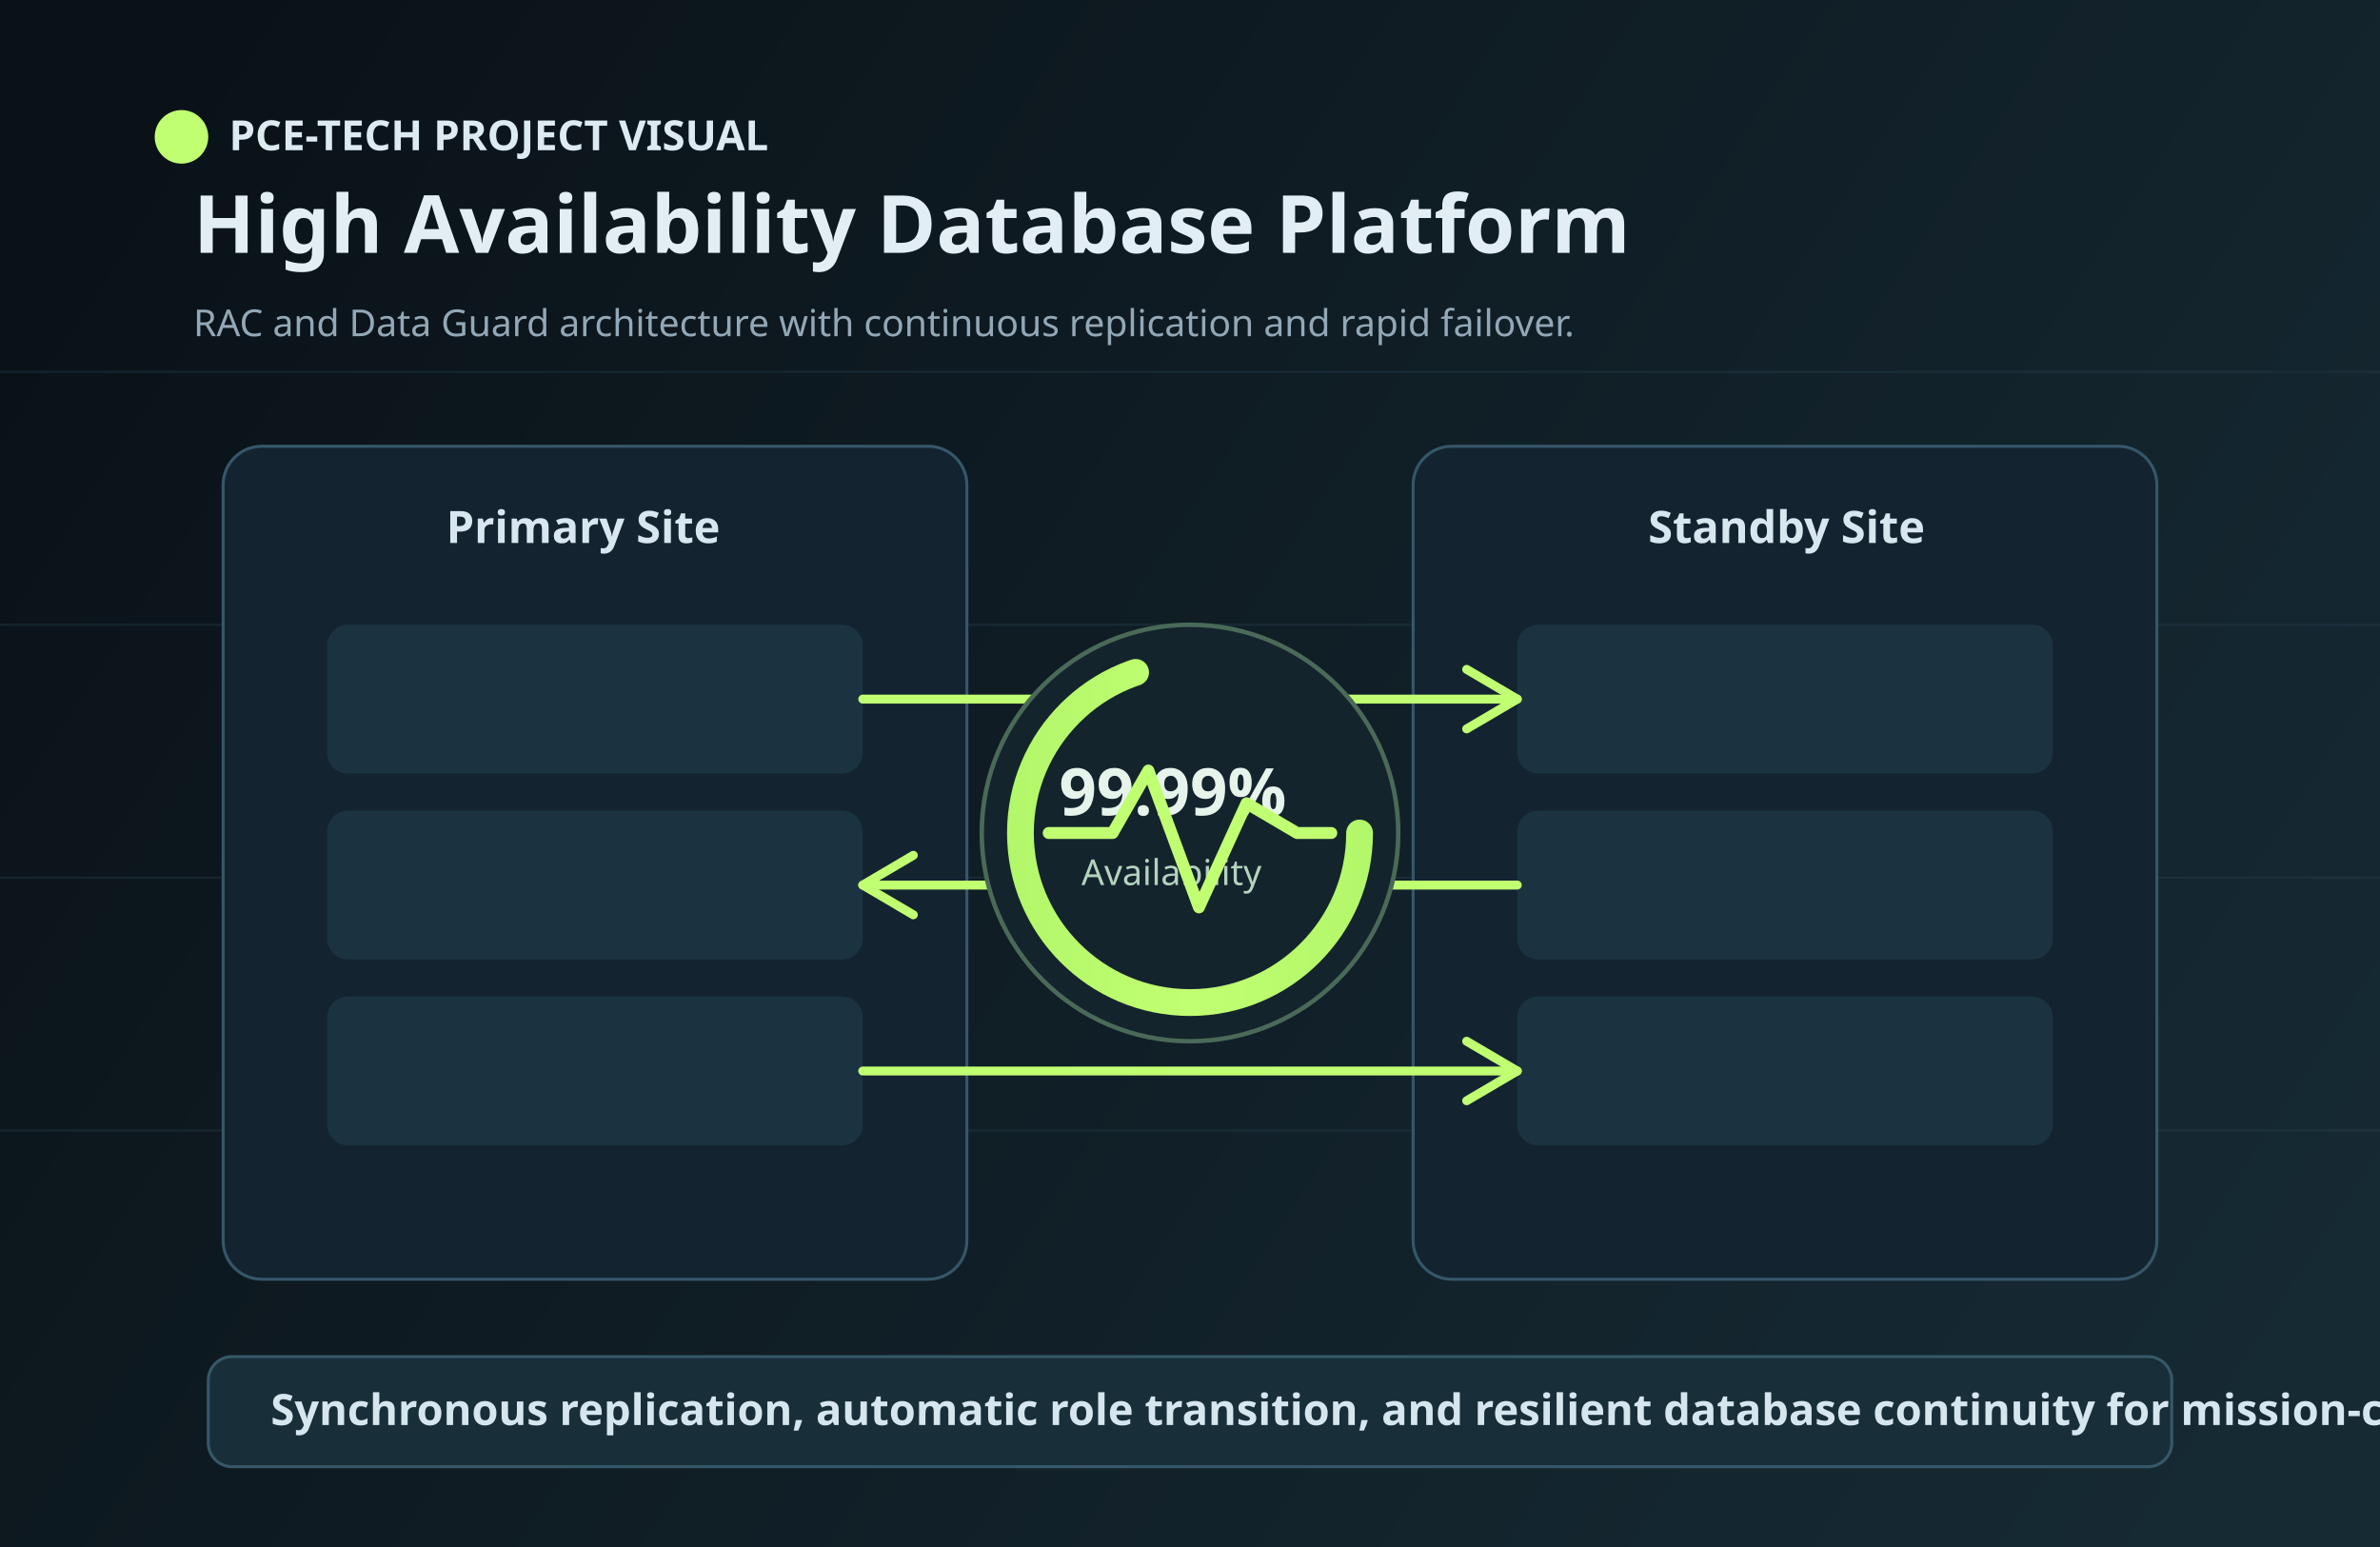
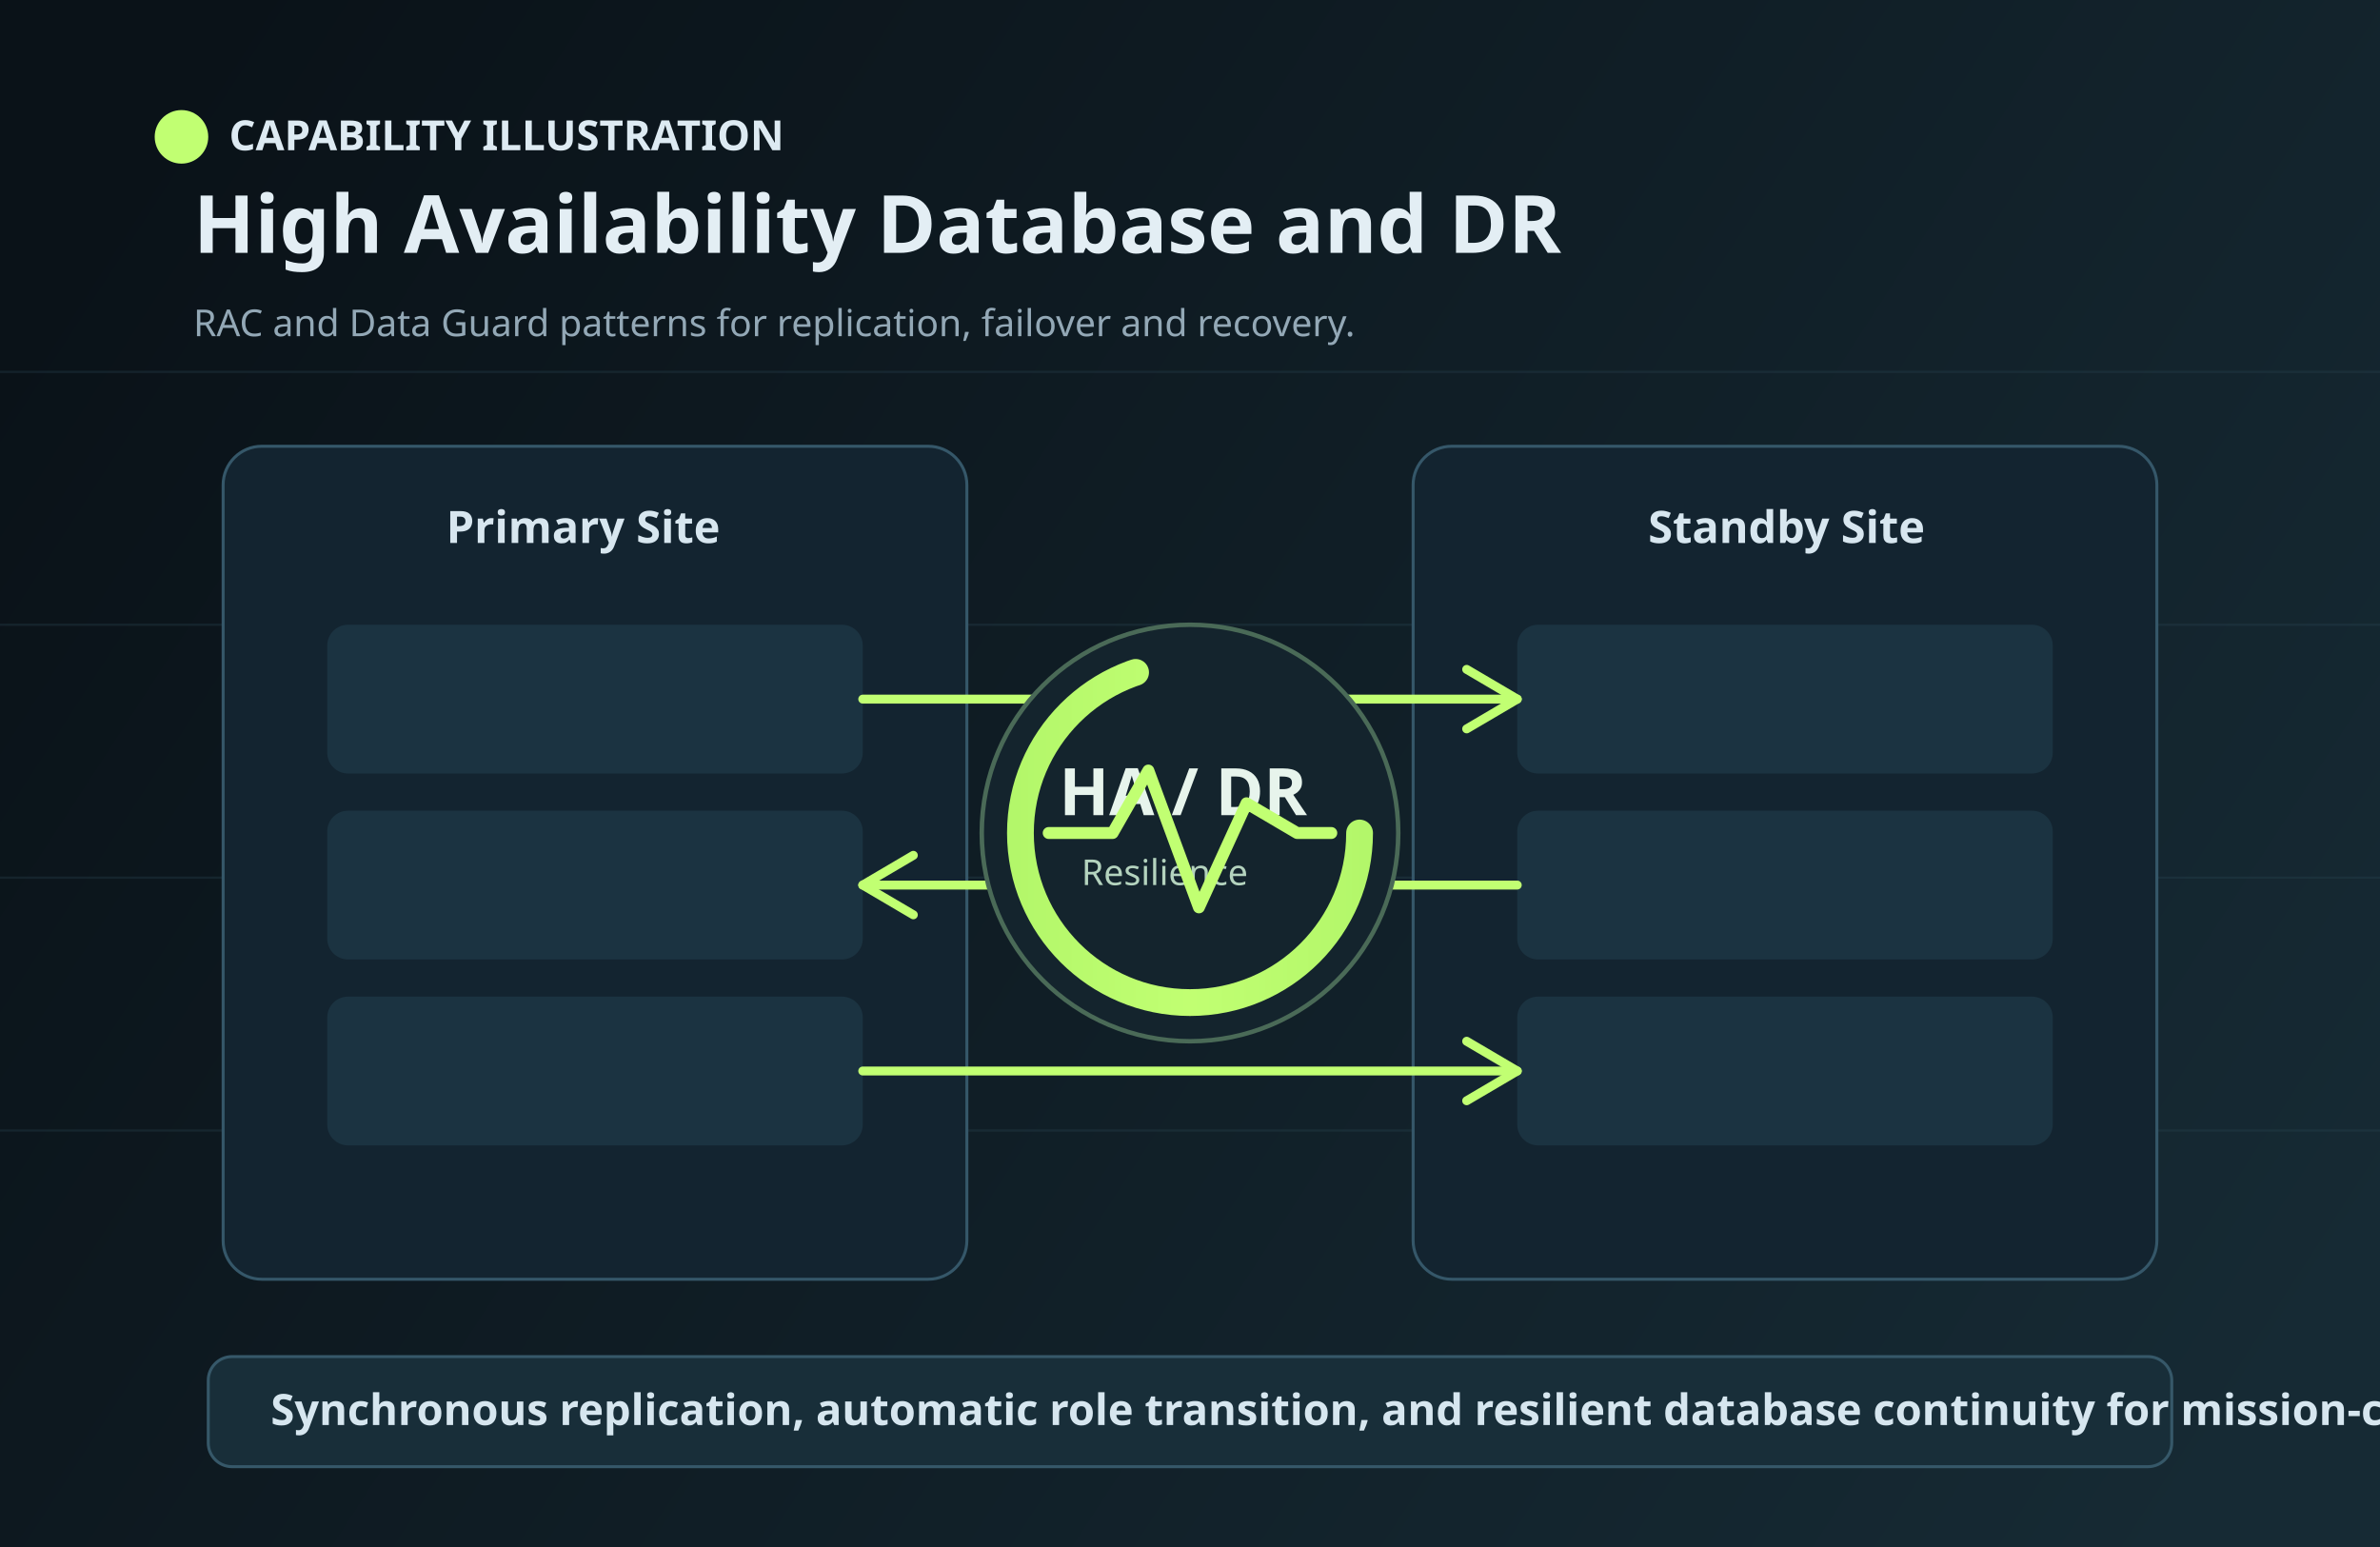
<svg xmlns="http://www.w3.org/2000/svg" width="1600" height="1040" viewBox="0 0 1600 1040" fill="none">
  <defs>
    <linearGradient id="ha-bg" x1="100" y1="80" x2="1500" y2="990" gradientUnits="userSpaceOnUse">
      <stop stop-color="#0A1218" />
      <stop offset="1" stop-color="#162A34" />
    </linearGradient>
    <linearGradient id="ha-sync" x1="380" y1="550" x2="1220" y2="550" gradientUnits="userSpaceOnUse">
      <stop stop-color="#8FE255" />
      <stop offset="0.5" stop-color="#C1FF72" />
      <stop offset="1" stop-color="#8FE255" />
    </linearGradient>
  </defs>
  <rect width="1600" height="1040" fill="url(#ha-bg)" />
  <g opacity="0.32" stroke="#2A4451" stroke-width="1.5">
    <path d="M0 250H1600" />
    <path d="M0 420H1600" />
    <path d="M0 590H1600" />
    <path d="M0 760H1600" />
  </g>
-   <text x="130" y="170" fill="#E3EEF4" font-family="Manrope, sans-serif" font-size="54" font-weight="700">High Availability Database Platform</text>
-   <text x="130" y="226" fill="#93A8B6" font-family="Manrope, sans-serif" font-size="25">RAC and Data Guard architecture with continuous replication and rapid failover.</text>
+   <text x="130" y="170" fill="#E3EEF4" font-family="Manrope, sans-serif" font-size="54" font-weight="700">High Availability Database and DR</text>
+   <text x="130" y="226" fill="#93A8B6" font-family="Manrope, sans-serif" font-size="25">RAC and Data Guard patterns for replication, failover and recovery.</text>
  <rect x="150" y="300" width="500" height="560" rx="26" fill="#132430" stroke="#355769" stroke-width="2" />
  <rect x="950" y="300" width="500" height="560" rx="26" fill="#132430" stroke="#355769" stroke-width="2" />
  <text x="300" y="365" fill="#D7E6EF" font-family="Manrope, sans-serif" font-size="30" font-weight="700">Primary Site</text>
  <text x="1108" y="365" fill="#D7E6EF" font-family="Manrope, sans-serif" font-size="30" font-weight="700">Standby Site</text>
  <g fill="#1B3341">
    <rect x="220" y="420" width="360" height="100" rx="14" />
    <rect x="220" y="545" width="360" height="100" rx="14" />
    <rect x="220" y="670" width="360" height="100" rx="14" />
    <rect x="1020" y="420" width="360" height="100" rx="14" />
    <rect x="1020" y="545" width="360" height="100" rx="14" />
    <rect x="1020" y="670" width="360" height="100" rx="14" />
  </g>
  <g stroke="#C1FF72" stroke-width="6" stroke-linecap="round">
    <path d="M580 470H1020" />
    <path d="M580 595H1020" />
    <path d="M580 720H1020" />
  </g>
  <path d="M986 450L1020 470L986 490" fill="none" stroke="#C1FF72" stroke-width="6" stroke-linecap="round" stroke-linejoin="round" />
  <path d="M614 575L580 595L614 615" fill="none" stroke="#C1FF72" stroke-width="6" stroke-linecap="round" stroke-linejoin="round" />
  <path d="M986 700L1020 720L986 740" fill="none" stroke="#C1FF72" stroke-width="6" stroke-linecap="round" stroke-linejoin="round" />
  <circle cx="800" cy="560" r="140" fill="#14242D" stroke="#4A6A57" stroke-width="3" />
  <circle cx="800" cy="560" r="114" stroke="url(#ha-sync)" stroke-width="18" stroke-linecap="round" stroke-dasharray="500 220" />
-   <text x="712" y="548" fill="#E7F4EC" font-family="Manrope, sans-serif" font-size="44" font-weight="800">99.99%</text>
-   <text x="727" y="595" fill="#B4D3BE" font-family="Manrope, sans-serif" font-size="24">Availability</text>
+   <text x="712" y="548" fill="#E7F4EC" font-family="Manrope, sans-serif" font-size="44" font-weight="800">HA / DR</text>
+   <text x="727" y="595" fill="#B4D3BE" font-family="Manrope, sans-serif" font-size="24">Resilience</text>
  <path d="M705 560L748 560L772 518L806 610L838 540L872 560H895" stroke="#C1FF72" stroke-width="8" stroke-linecap="round" stroke-linejoin="round" />
  <rect x="140" y="912" width="1320" height="74" rx="16" fill="#182E39" stroke="#365869" stroke-width="2" />
  <text x="182" y="958" fill="#D6E6EF" font-family="Manrope, sans-serif" font-size="29" font-weight="700">Synchronous replication, automatic role transition, and resilient database continuity for mission-critical workloads.</text>
  <circle cx="122" cy="92" r="18" fill="#C1FF72" />
-   <text x="154" y="101" fill="#DDEAF2" font-family="Manrope, sans-serif" font-size="28" font-weight="700">PCE-TECH PROJECT VISUAL</text>
+   <text x="154" y="101" fill="#DDEAF2" font-family="Manrope, sans-serif" font-size="28" font-weight="700">CAPABILITY ILLUSTRATION</text>
</svg>
